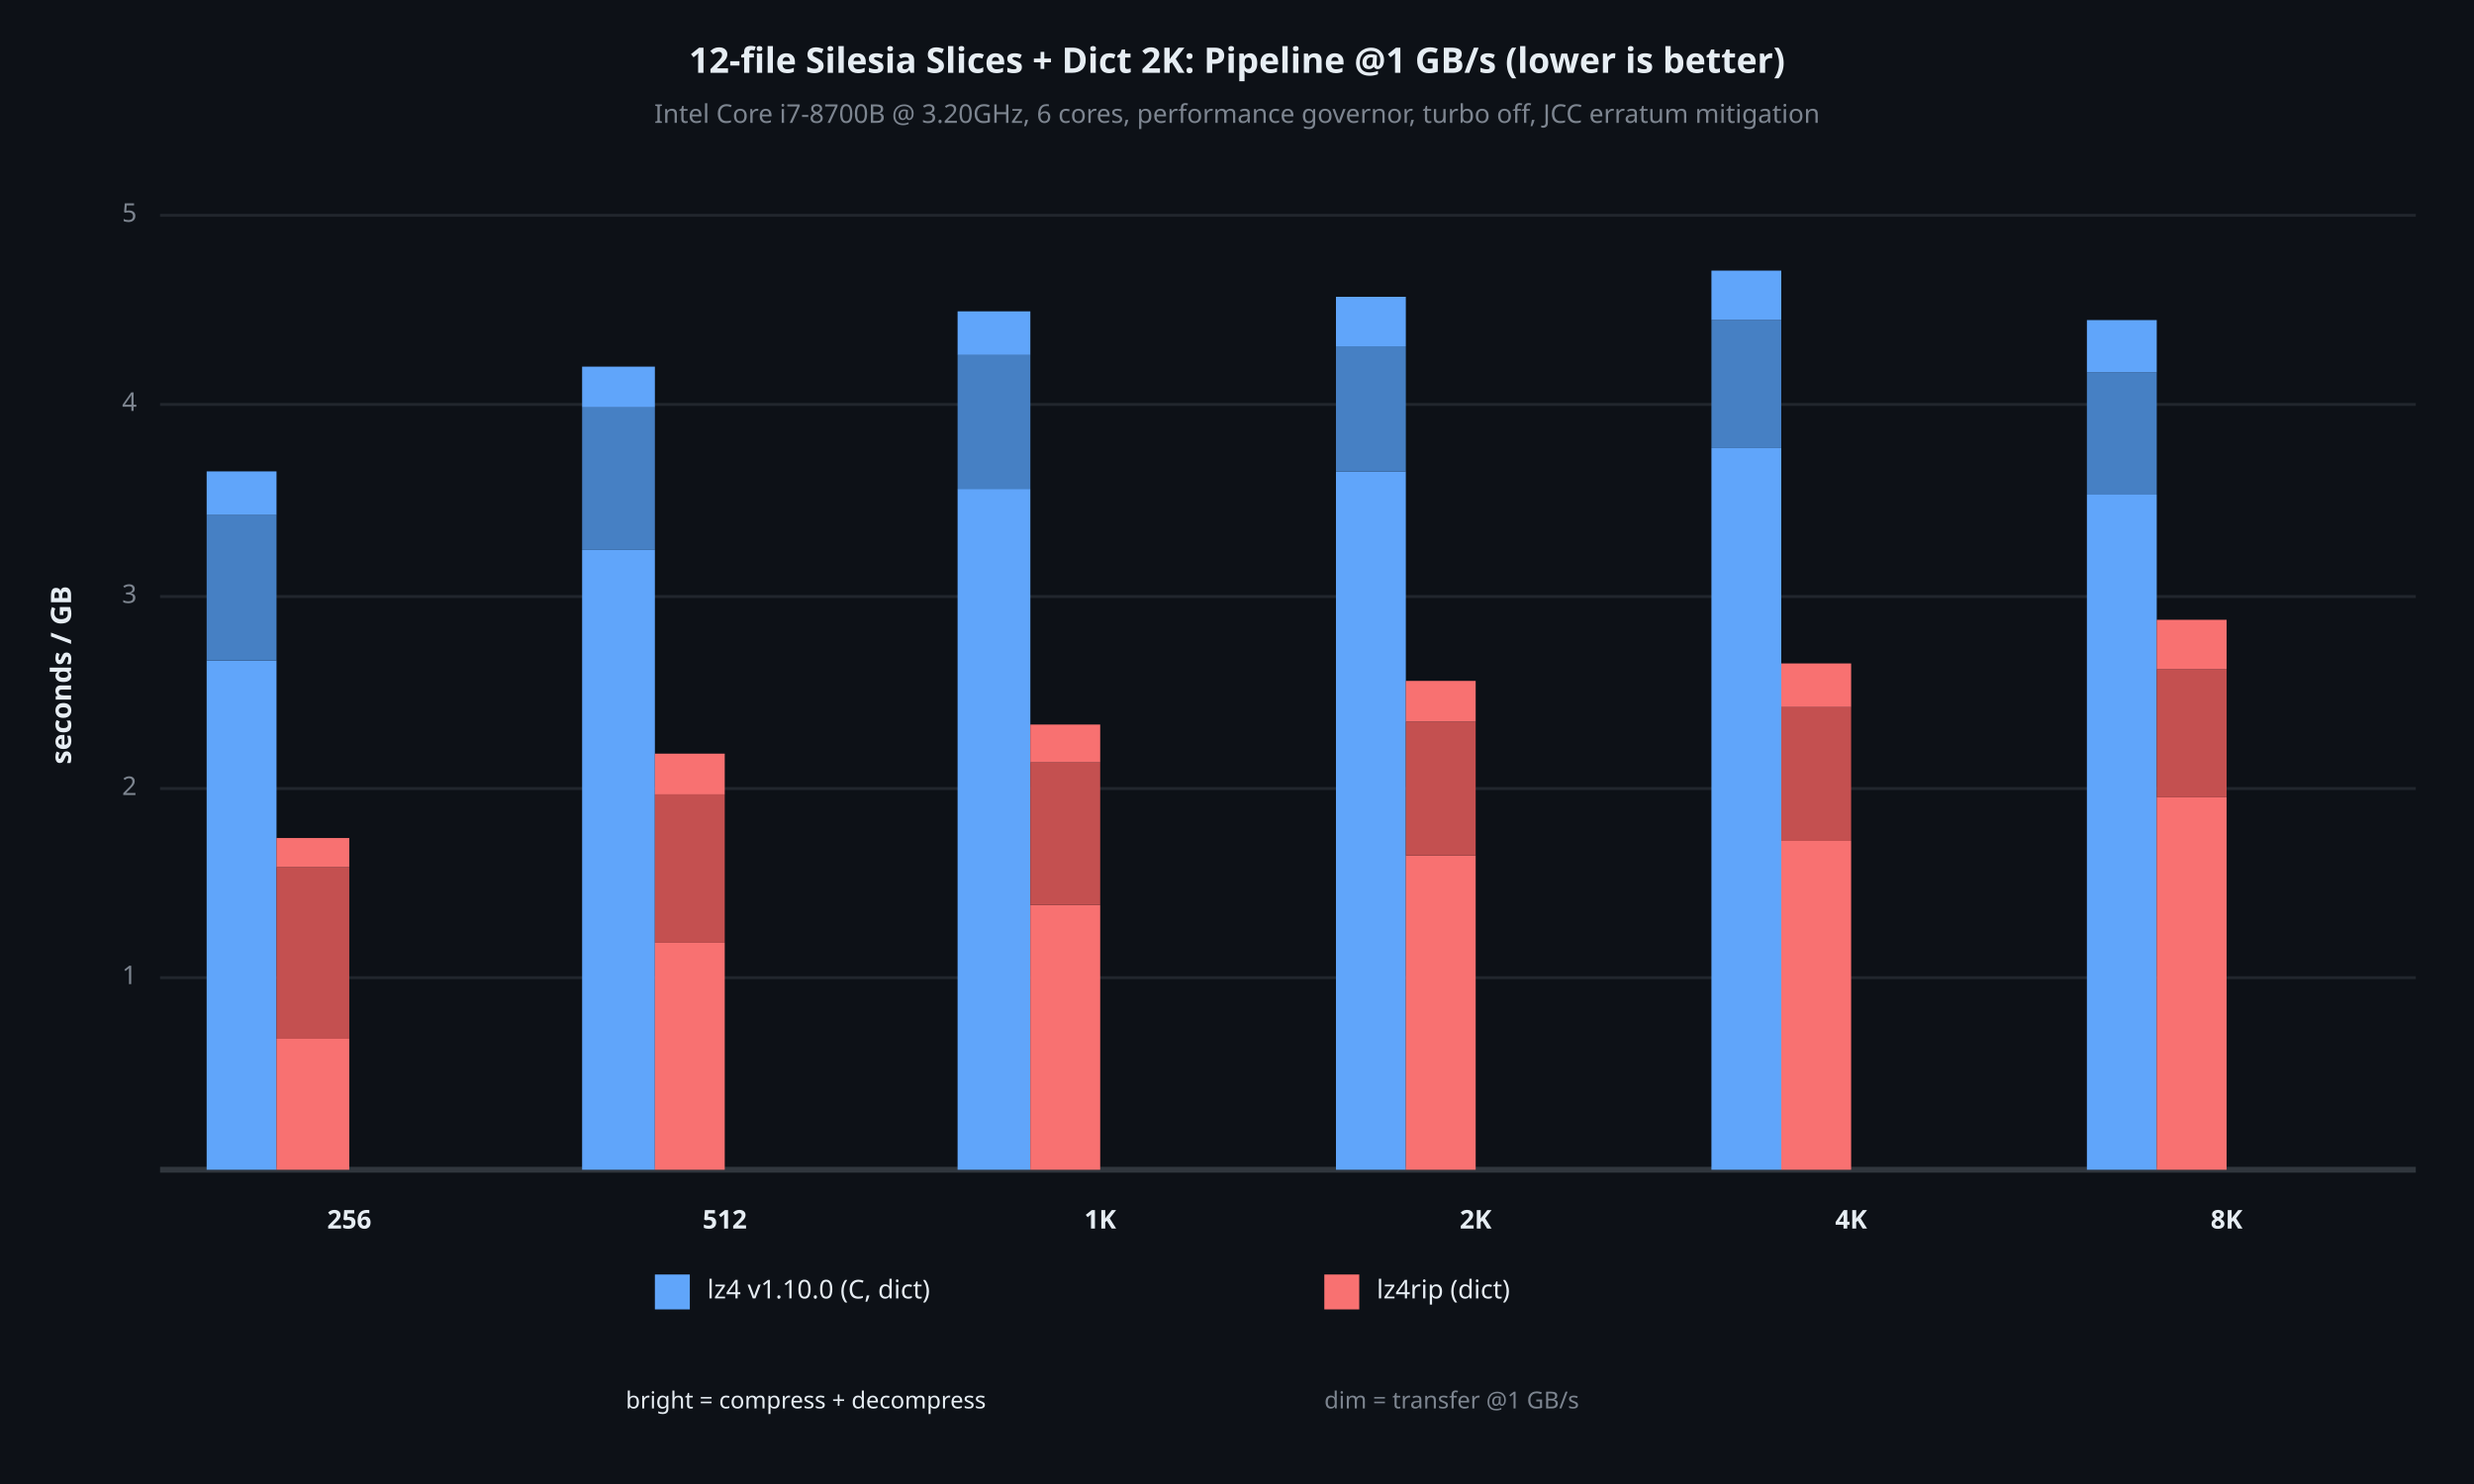
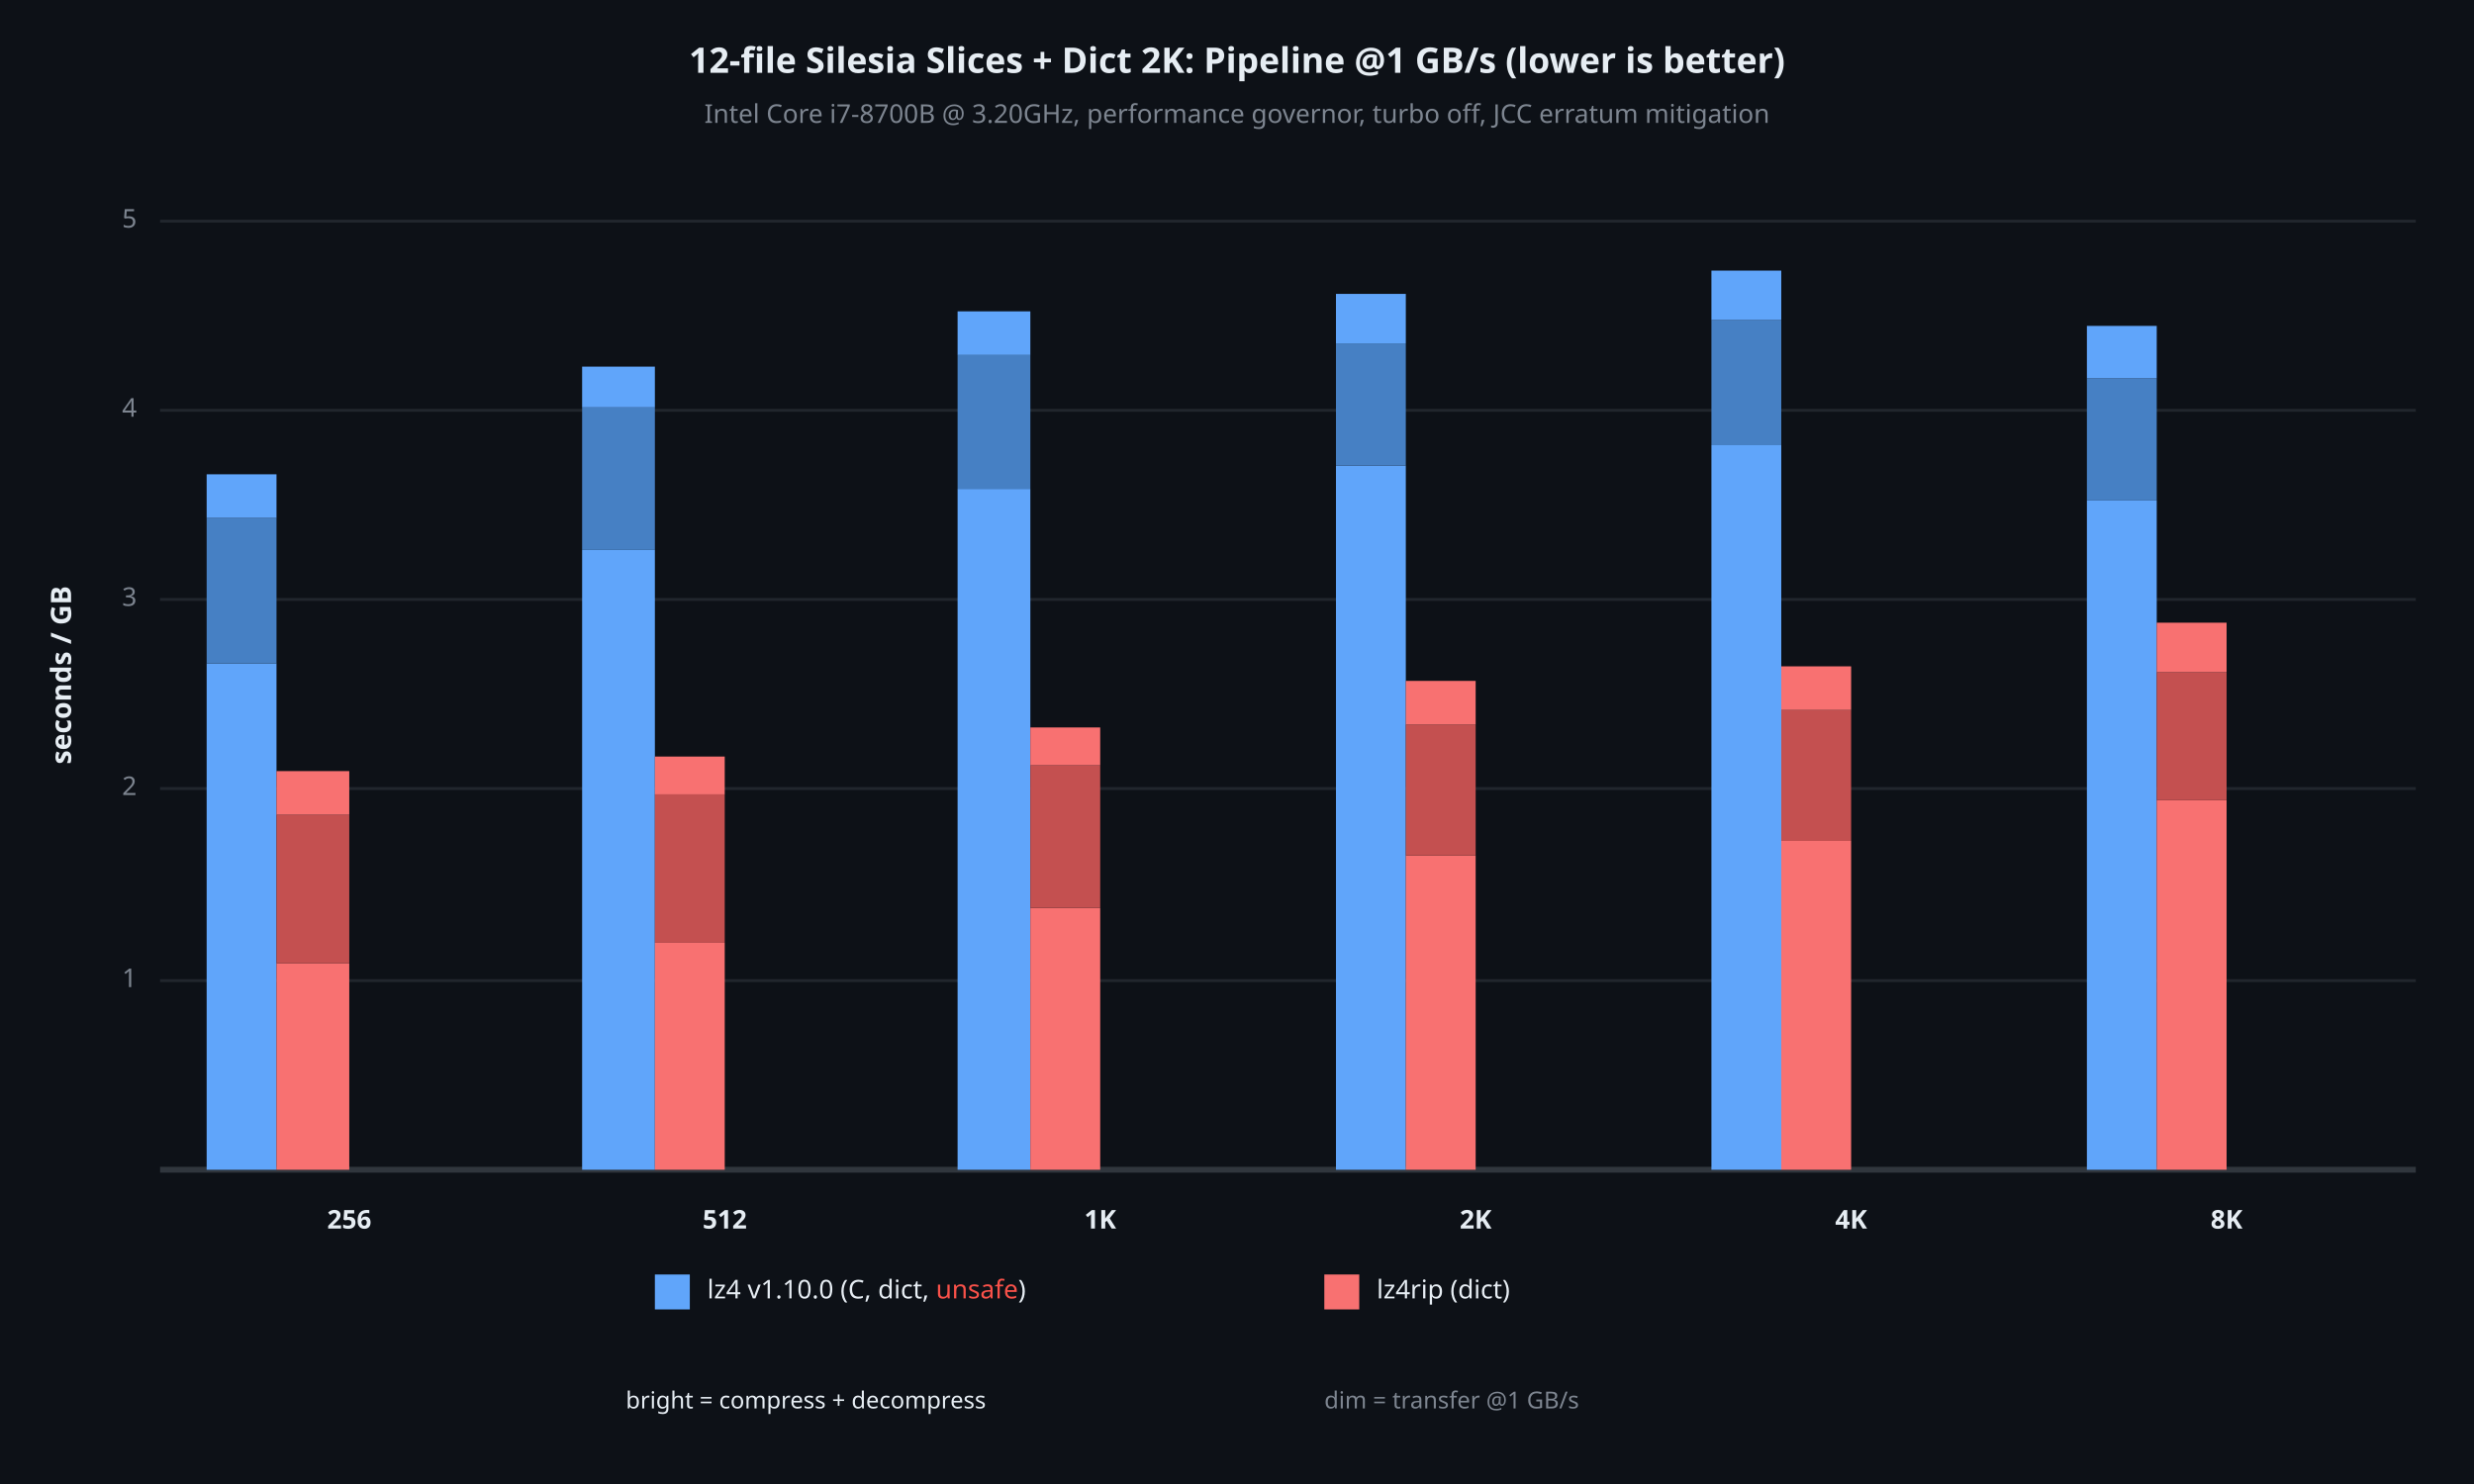
<svg xmlns="http://www.w3.org/2000/svg" viewBox="0 0 850 510" font-family="system-ui, -apple-system, sans-serif">
  <rect x="0" y="0" width="850" height="510" opacity="1" fill="#0D1117" stroke="none" />
  <text x="425" y="22" dy="0.5ex" text-anchor="middle" font-family="sans-serif" font-size="12.097" opacity="1" fill="#E6EDF3" font-weight="bold">
12-file Silesia Slices + Dict 2K: Pipeline @1 GB/s (lower is better)
</text>
  <text x="425" y="40" dy="0.5ex" text-anchor="middle" font-family="sans-serif" font-size="8.871" opacity="1" fill="#7D8590">
- Intel Core i7-8700B @ 3.20GHz, 6 cores, performance governor, turbo off, JCC erratum mitigation
+ Intel Core i7-8700B @ 3.20GHz, performance governor, turbo off, JCC erratum mitigation
</text>
  <text x="22" y="232" dy="0.5ex" text-anchor="middle" font-family="sans-serif" font-size="9.677" opacity="1" fill="#E6EDF3" font-weight="bold" transform="rotate(270, 22, 232)">
seconds / GB
</text>
-   <polyline fill="none" opacity="1" stroke="#21262D" stroke-width="1" points="55,336 830,336 " />
-   <text x="47" y="336" dy="0.5ex" text-anchor="end" font-family="sans-serif" font-size="8.871" opacity="1" fill="#7D8590">
+   <polyline fill="none" opacity="1" stroke="#21262D" stroke-width="1" points="55,337 830,337 " />
+   <text x="47" y="337" dy="0.5ex" text-anchor="end" font-family="sans-serif" font-size="8.871" opacity="1" fill="#7D8590">
1
</text>
  <polyline fill="none" opacity="1" stroke="#21262D" stroke-width="1" points="55,271 830,271 " />
  <text x="47" y="271" dy="0.5ex" text-anchor="end" font-family="sans-serif" font-size="8.871" opacity="1" fill="#7D8590">
2
</text>
-   <polyline fill="none" opacity="1" stroke="#21262D" stroke-width="1" points="55,205 830,205 " />
-   <text x="47" y="205" dy="0.5ex" text-anchor="end" font-family="sans-serif" font-size="8.871" opacity="1" fill="#7D8590">
+   <polyline fill="none" opacity="1" stroke="#21262D" stroke-width="1" points="55,206 830,206 " />
+   <text x="47" y="206" dy="0.5ex" text-anchor="end" font-family="sans-serif" font-size="8.871" opacity="1" fill="#7D8590">
3
</text>
-   <polyline fill="none" opacity="1" stroke="#21262D" stroke-width="1" points="55,139 830,139 " />
-   <text x="47" y="139" dy="0.5ex" text-anchor="end" font-family="sans-serif" font-size="8.871" opacity="1" fill="#7D8590">
+   <polyline fill="none" opacity="1" stroke="#21262D" stroke-width="1" points="55,141 830,141 " />
+   <text x="47" y="141" dy="0.5ex" text-anchor="end" font-family="sans-serif" font-size="8.871" opacity="1" fill="#7D8590">
4
</text>
-   <polyline fill="none" opacity="1" stroke="#21262D" stroke-width="1" points="55,74 830,74 " />
-   <text x="47" y="74" dy="0.5ex" text-anchor="end" font-family="sans-serif" font-size="8.871" opacity="1" fill="#7D8590">
+   <polyline fill="none" opacity="1" stroke="#21262D" stroke-width="1" points="55,76 830,76 " />
+   <text x="47" y="76" dy="0.5ex" text-anchor="end" font-family="sans-serif" font-size="8.871" opacity="1" fill="#7D8590">
5
</text>
  <polyline fill="none" opacity="1" stroke="#30363D" stroke-width="2" points="55,402 830,402 " />
-   <rect x="71" y="227" width="24" height="175" opacity="1" fill="#60A5FA" stroke="none" />
-   <rect x="71" y="177" width="24" height="50" opacity="1" fill="#4680C4" stroke="none" />
-   <rect x="71" y="162" width="24" height="15" opacity="1" fill="#60A5FA" stroke="none" />
-   <rect x="95" y="357" width="25" height="45" opacity="1" fill="#F87171" stroke="none" />
-   <rect x="95" y="298" width="25" height="59" opacity="1" fill="#C45050" stroke="none" />
-   <rect x="95" y="288" width="25" height="10" opacity="1" fill="#F87171" stroke="none" />
+   <rect x="71" y="228" width="24" height="174" opacity="1" fill="#60A5FA" stroke="none" />
+   <rect x="71" y="178" width="24" height="50" opacity="1" fill="#4680C4" stroke="none" />
+   <rect x="71" y="163" width="24" height="15" opacity="1" fill="#60A5FA" stroke="none" />
+   <rect x="95" y="331" width="25" height="71" opacity="1" fill="#F87171" stroke="none" />
+   <rect x="95" y="280" width="25" height="51" opacity="1" fill="#C45050" stroke="none" />
+   <rect x="95" y="265" width="25" height="15" opacity="1" fill="#F87171" stroke="none" />
  <text x="120" y="420" dy="0.5ex" text-anchor="middle" font-family="sans-serif" font-size="8.871" opacity="1" fill="#E6EDF3" font-weight="bold">
256
</text>
  <rect x="200" y="189" width="25" height="213" opacity="1" fill="#60A5FA" stroke="none" />
  <rect x="200" y="140" width="25" height="49" opacity="1" fill="#4680C4" stroke="none" />
  <rect x="200" y="126" width="25" height="14" opacity="1" fill="#60A5FA" stroke="none" />
  <rect x="225" y="324" width="24" height="78" opacity="1" fill="#F87171" stroke="none" />
  <rect x="225" y="273" width="24" height="51" opacity="1" fill="#C45050" stroke="none" />
-   <rect x="225" y="259" width="24" height="14" opacity="1" fill="#F87171" stroke="none" />
+   <rect x="225" y="260" width="24" height="13" opacity="1" fill="#F87171" stroke="none" />
  <text x="249" y="420" dy="0.5ex" text-anchor="middle" font-family="sans-serif" font-size="8.871" opacity="1" fill="#E6EDF3" font-weight="bold">
512
</text>
  <rect x="329" y="168" width="25" height="234" opacity="1" fill="#60A5FA" stroke="none" />
  <rect x="329" y="122" width="25" height="46" opacity="1" fill="#4680C4" stroke="none" />
  <rect x="329" y="107" width="25" height="15" opacity="1" fill="#60A5FA" stroke="none" />
-   <rect x="354" y="311" width="24" height="91" opacity="1" fill="#F87171" stroke="none" />
-   <rect x="354" y="262" width="24" height="49" opacity="1" fill="#C45050" stroke="none" />
-   <rect x="354" y="249" width="24" height="13" opacity="1" fill="#F87171" stroke="none" />
+   <rect x="354" y="312" width="24" height="90" opacity="1" fill="#F87171" stroke="none" />
+   <rect x="354" y="263" width="24" height="49" opacity="1" fill="#C45050" stroke="none" />
+   <rect x="354" y="250" width="24" height="13" opacity="1" fill="#F87171" stroke="none" />
  <text x="378" y="420" dy="0.5ex" text-anchor="middle" font-family="sans-serif" font-size="8.871" opacity="1" fill="#E6EDF3" font-weight="bold">
1K
</text>
-   <rect x="459" y="162" width="24" height="240" opacity="1" fill="#60A5FA" stroke="none" />
-   <rect x="459" y="119" width="24" height="43" opacity="1" fill="#4680C4" stroke="none" />
-   <rect x="459" y="102" width="24" height="17" opacity="1" fill="#60A5FA" stroke="none" />
+   <rect x="459" y="160" width="24" height="242" opacity="1" fill="#60A5FA" stroke="none" />
+   <rect x="459" y="118" width="24" height="42" opacity="1" fill="#4680C4" stroke="none" />
+   <rect x="459" y="101" width="24" height="17" opacity="1" fill="#60A5FA" stroke="none" />
  <rect x="483" y="294" width="24" height="108" opacity="1" fill="#F87171" stroke="none" />
-   <rect x="483" y="248" width="24" height="46" opacity="1" fill="#C45050" stroke="none" />
-   <rect x="483" y="234" width="24" height="14" opacity="1" fill="#F87171" stroke="none" />
+   <rect x="483" y="249" width="24" height="45" opacity="1" fill="#C45050" stroke="none" />
+   <rect x="483" y="234" width="24" height="15" opacity="1" fill="#F87171" stroke="none" />
  <text x="507" y="420" dy="0.5ex" text-anchor="middle" font-family="sans-serif" font-size="8.871" opacity="1" fill="#E6EDF3" font-weight="bold">
2K
</text>
-   <rect x="588" y="154" width="24" height="248" opacity="1" fill="#60A5FA" stroke="none" />
-   <rect x="588" y="110" width="24" height="44" opacity="1" fill="#4680C4" stroke="none" />
+   <rect x="588" y="153" width="24" height="249" opacity="1" fill="#60A5FA" stroke="none" />
+   <rect x="588" y="110" width="24" height="43" opacity="1" fill="#4680C4" stroke="none" />
  <rect x="588" y="93" width="24" height="17" opacity="1" fill="#60A5FA" stroke="none" />
  <rect x="612" y="289" width="24" height="113" opacity="1" fill="#F87171" stroke="none" />
-   <rect x="612" y="243" width="24" height="46" opacity="1" fill="#C45050" stroke="none" />
-   <rect x="612" y="228" width="24" height="15" opacity="1" fill="#F87171" stroke="none" />
+   <rect x="612" y="244" width="24" height="45" opacity="1" fill="#C45050" stroke="none" />
+   <rect x="612" y="229" width="24" height="15" opacity="1" fill="#F87171" stroke="none" />
  <text x="636" y="420" dy="0.5ex" text-anchor="middle" font-family="sans-serif" font-size="8.871" opacity="1" fill="#E6EDF3" font-weight="bold">
4K
</text>
-   <rect x="717" y="170" width="24" height="232" opacity="1" fill="#60A5FA" stroke="none" />
-   <rect x="717" y="128" width="24" height="42" opacity="1" fill="#4680C4" stroke="none" />
-   <rect x="717" y="110" width="24" height="18" opacity="1" fill="#60A5FA" stroke="none" />
-   <rect x="741" y="274" width="24" height="128" opacity="1" fill="#F87171" stroke="none" />
-   <rect x="741" y="230" width="24" height="44" opacity="1" fill="#C45050" stroke="none" />
-   <rect x="741" y="213" width="24" height="17" opacity="1" fill="#F87171" stroke="none" />
+   <rect x="717" y="172" width="24" height="230" opacity="1" fill="#60A5FA" stroke="none" />
+   <rect x="717" y="130" width="24" height="42" opacity="1" fill="#4680C4" stroke="none" />
+   <rect x="717" y="112" width="24" height="18" opacity="1" fill="#60A5FA" stroke="none" />
+   <rect x="741" y="275" width="24" height="127" opacity="1" fill="#F87171" stroke="none" />
+   <rect x="741" y="231" width="24" height="44" opacity="1" fill="#C45050" stroke="none" />
+   <rect x="741" y="214" width="24" height="17" opacity="1" fill="#F87171" stroke="none" />
  <text x="765" y="420" dy="0.5ex" text-anchor="middle" font-family="sans-serif" font-size="8.871" opacity="1" fill="#E6EDF3" font-weight="bold">
8K
</text>
  <rect x="225" y="438" width="12" height="12" opacity="1" fill="#60A5FA" stroke="none" />
  <text x="243" y="444" dy="0.5ex" text-anchor="start" font-family="sans-serif" font-size="8.871" opacity="1" fill="#E6EDF3">
- lz4 v1.10.0 (C, dict)
+ lz4 v1.10.0 (C, dict, <tspan fill="#F85149">unsafe</tspan>)
</text>
  <rect x="455" y="438" width="12" height="12" opacity="1" fill="#F87171" stroke="none" />
  <text x="473" y="444" dy="0.5ex" text-anchor="start" font-family="sans-serif" font-size="8.871" opacity="1" fill="#E6EDF3">
lz4rip (dict)
</text>
  <text x="215" y="482" dy="0.5ex" text-anchor="start" font-family="sans-serif" font-size="8.065" opacity="1" fill="#E6EDF3">
bright = compress + decompress
</text>
  <text x="455" y="482" dy="0.5ex" text-anchor="start" font-family="sans-serif" font-size="8.065" opacity="1" fill="#7D8590">
dim = transfer @1 GB/s
</text>
</svg>
